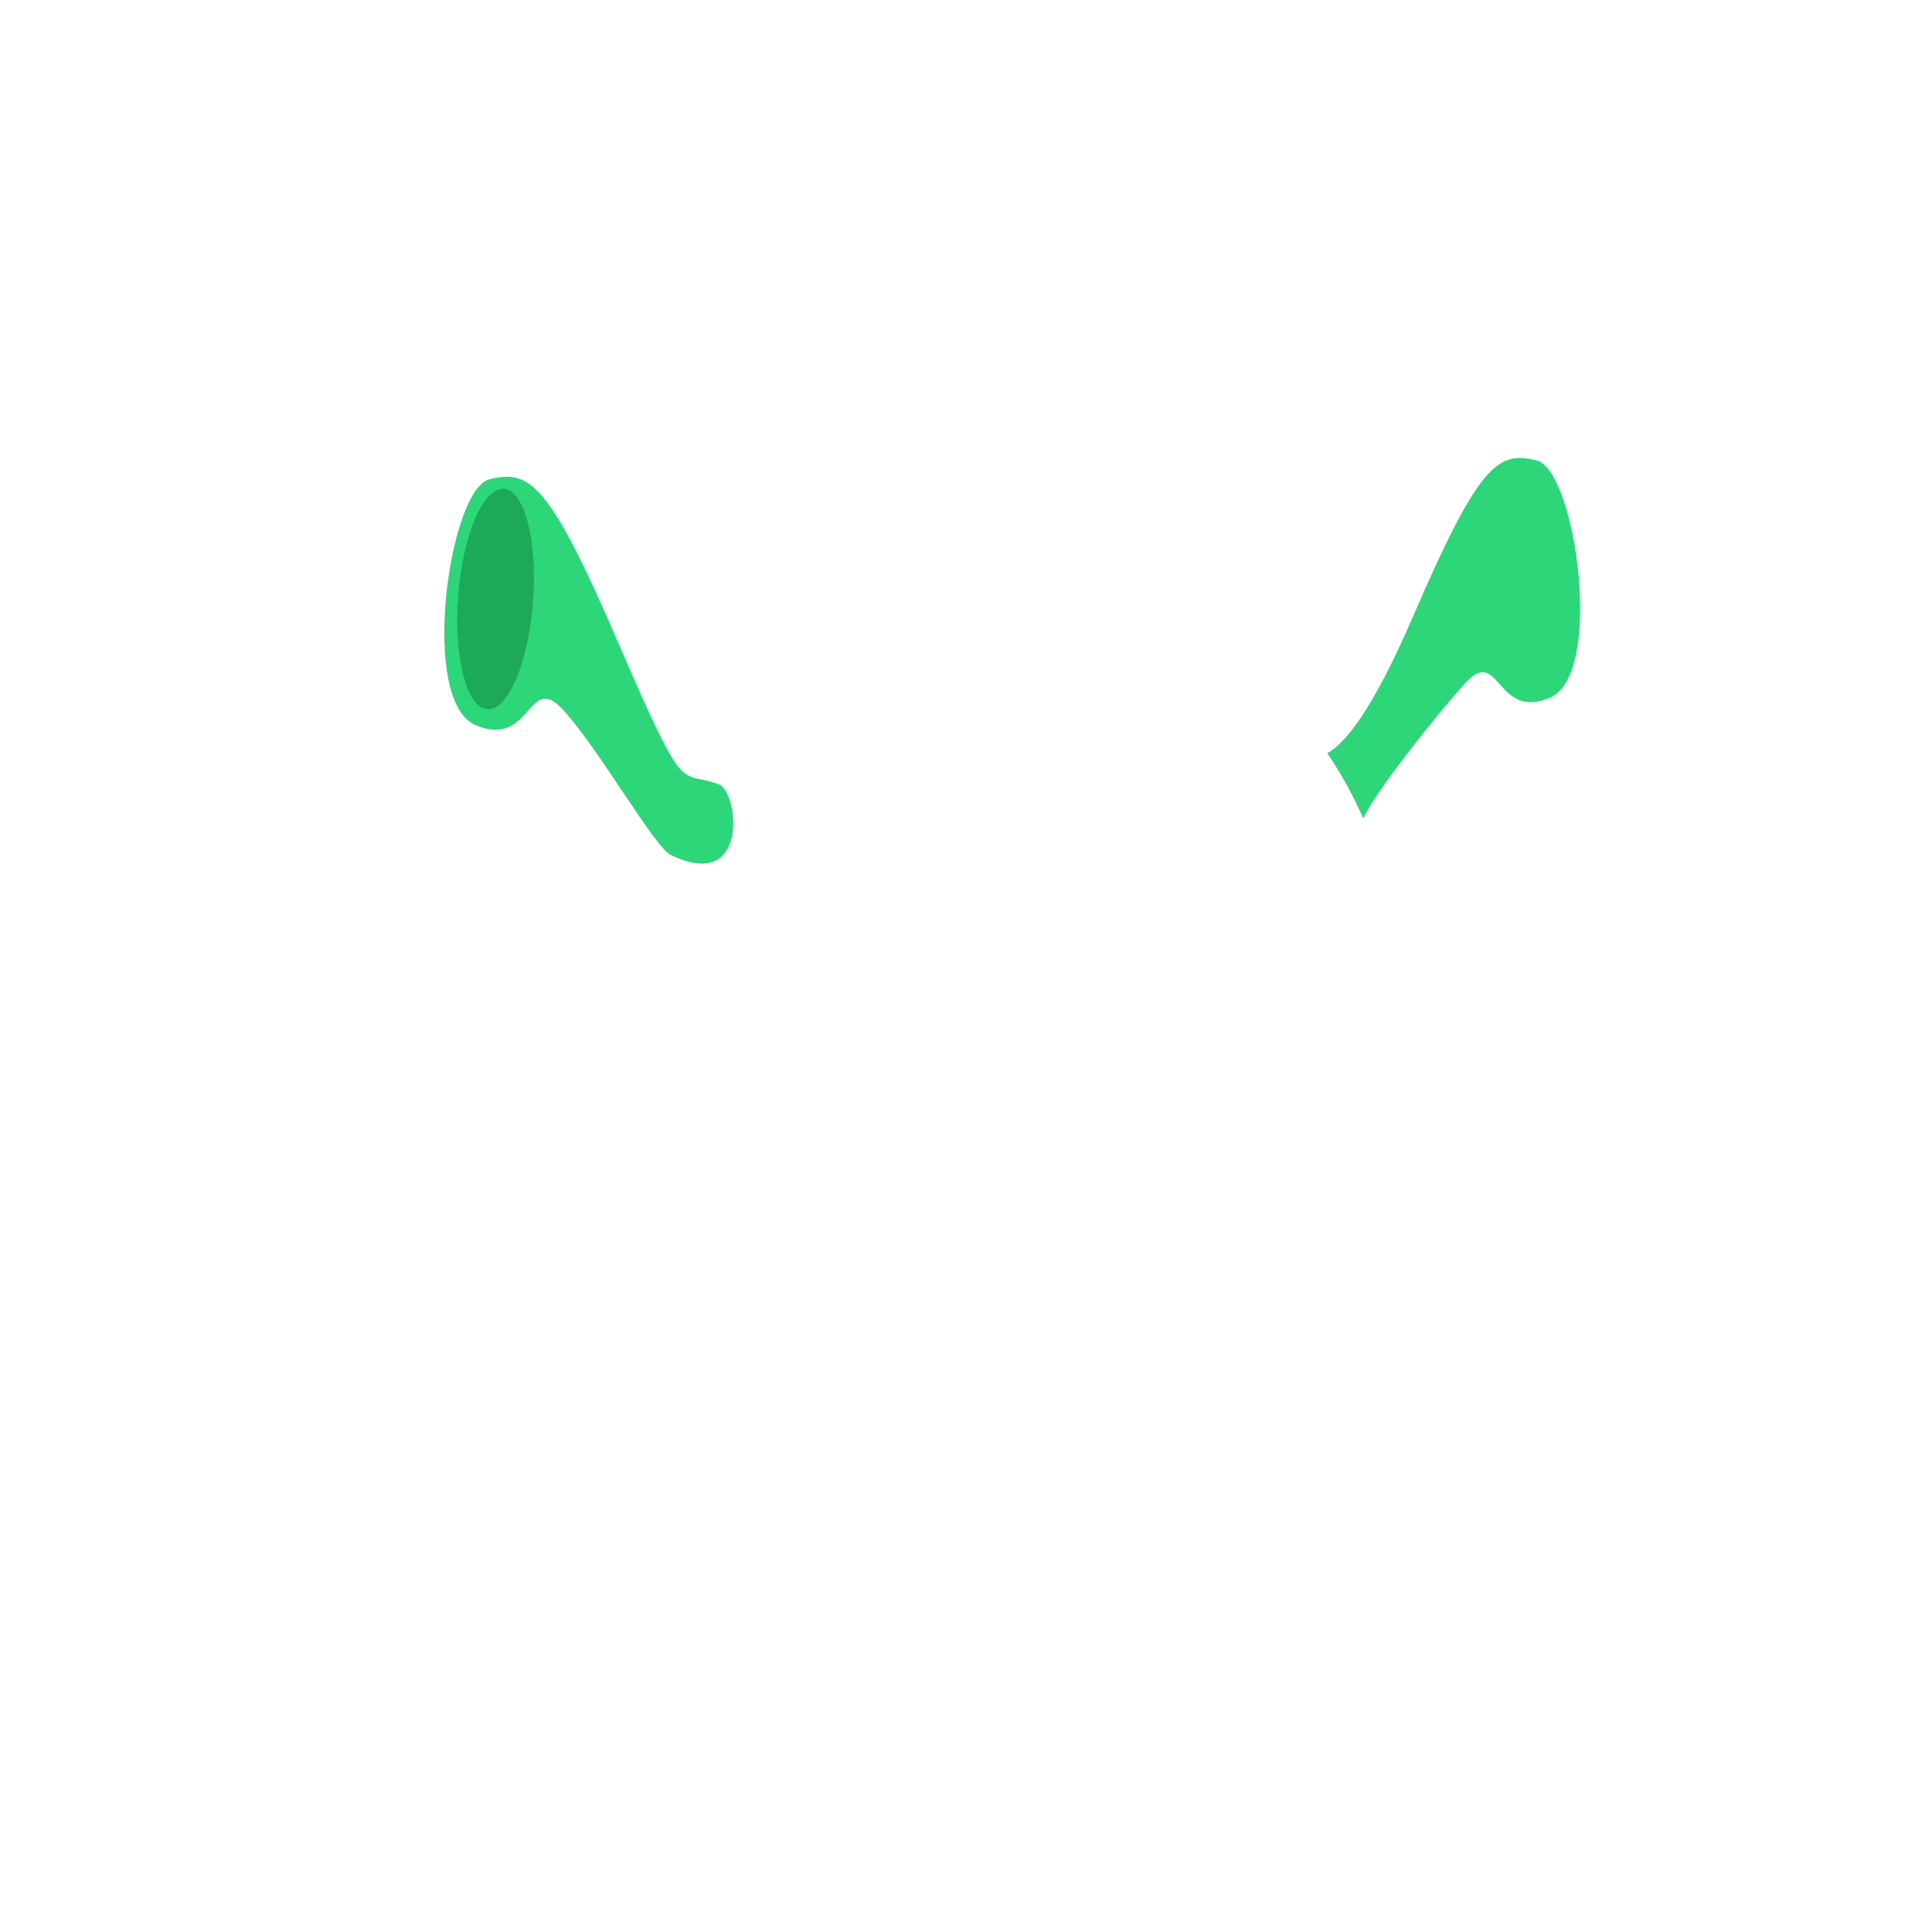
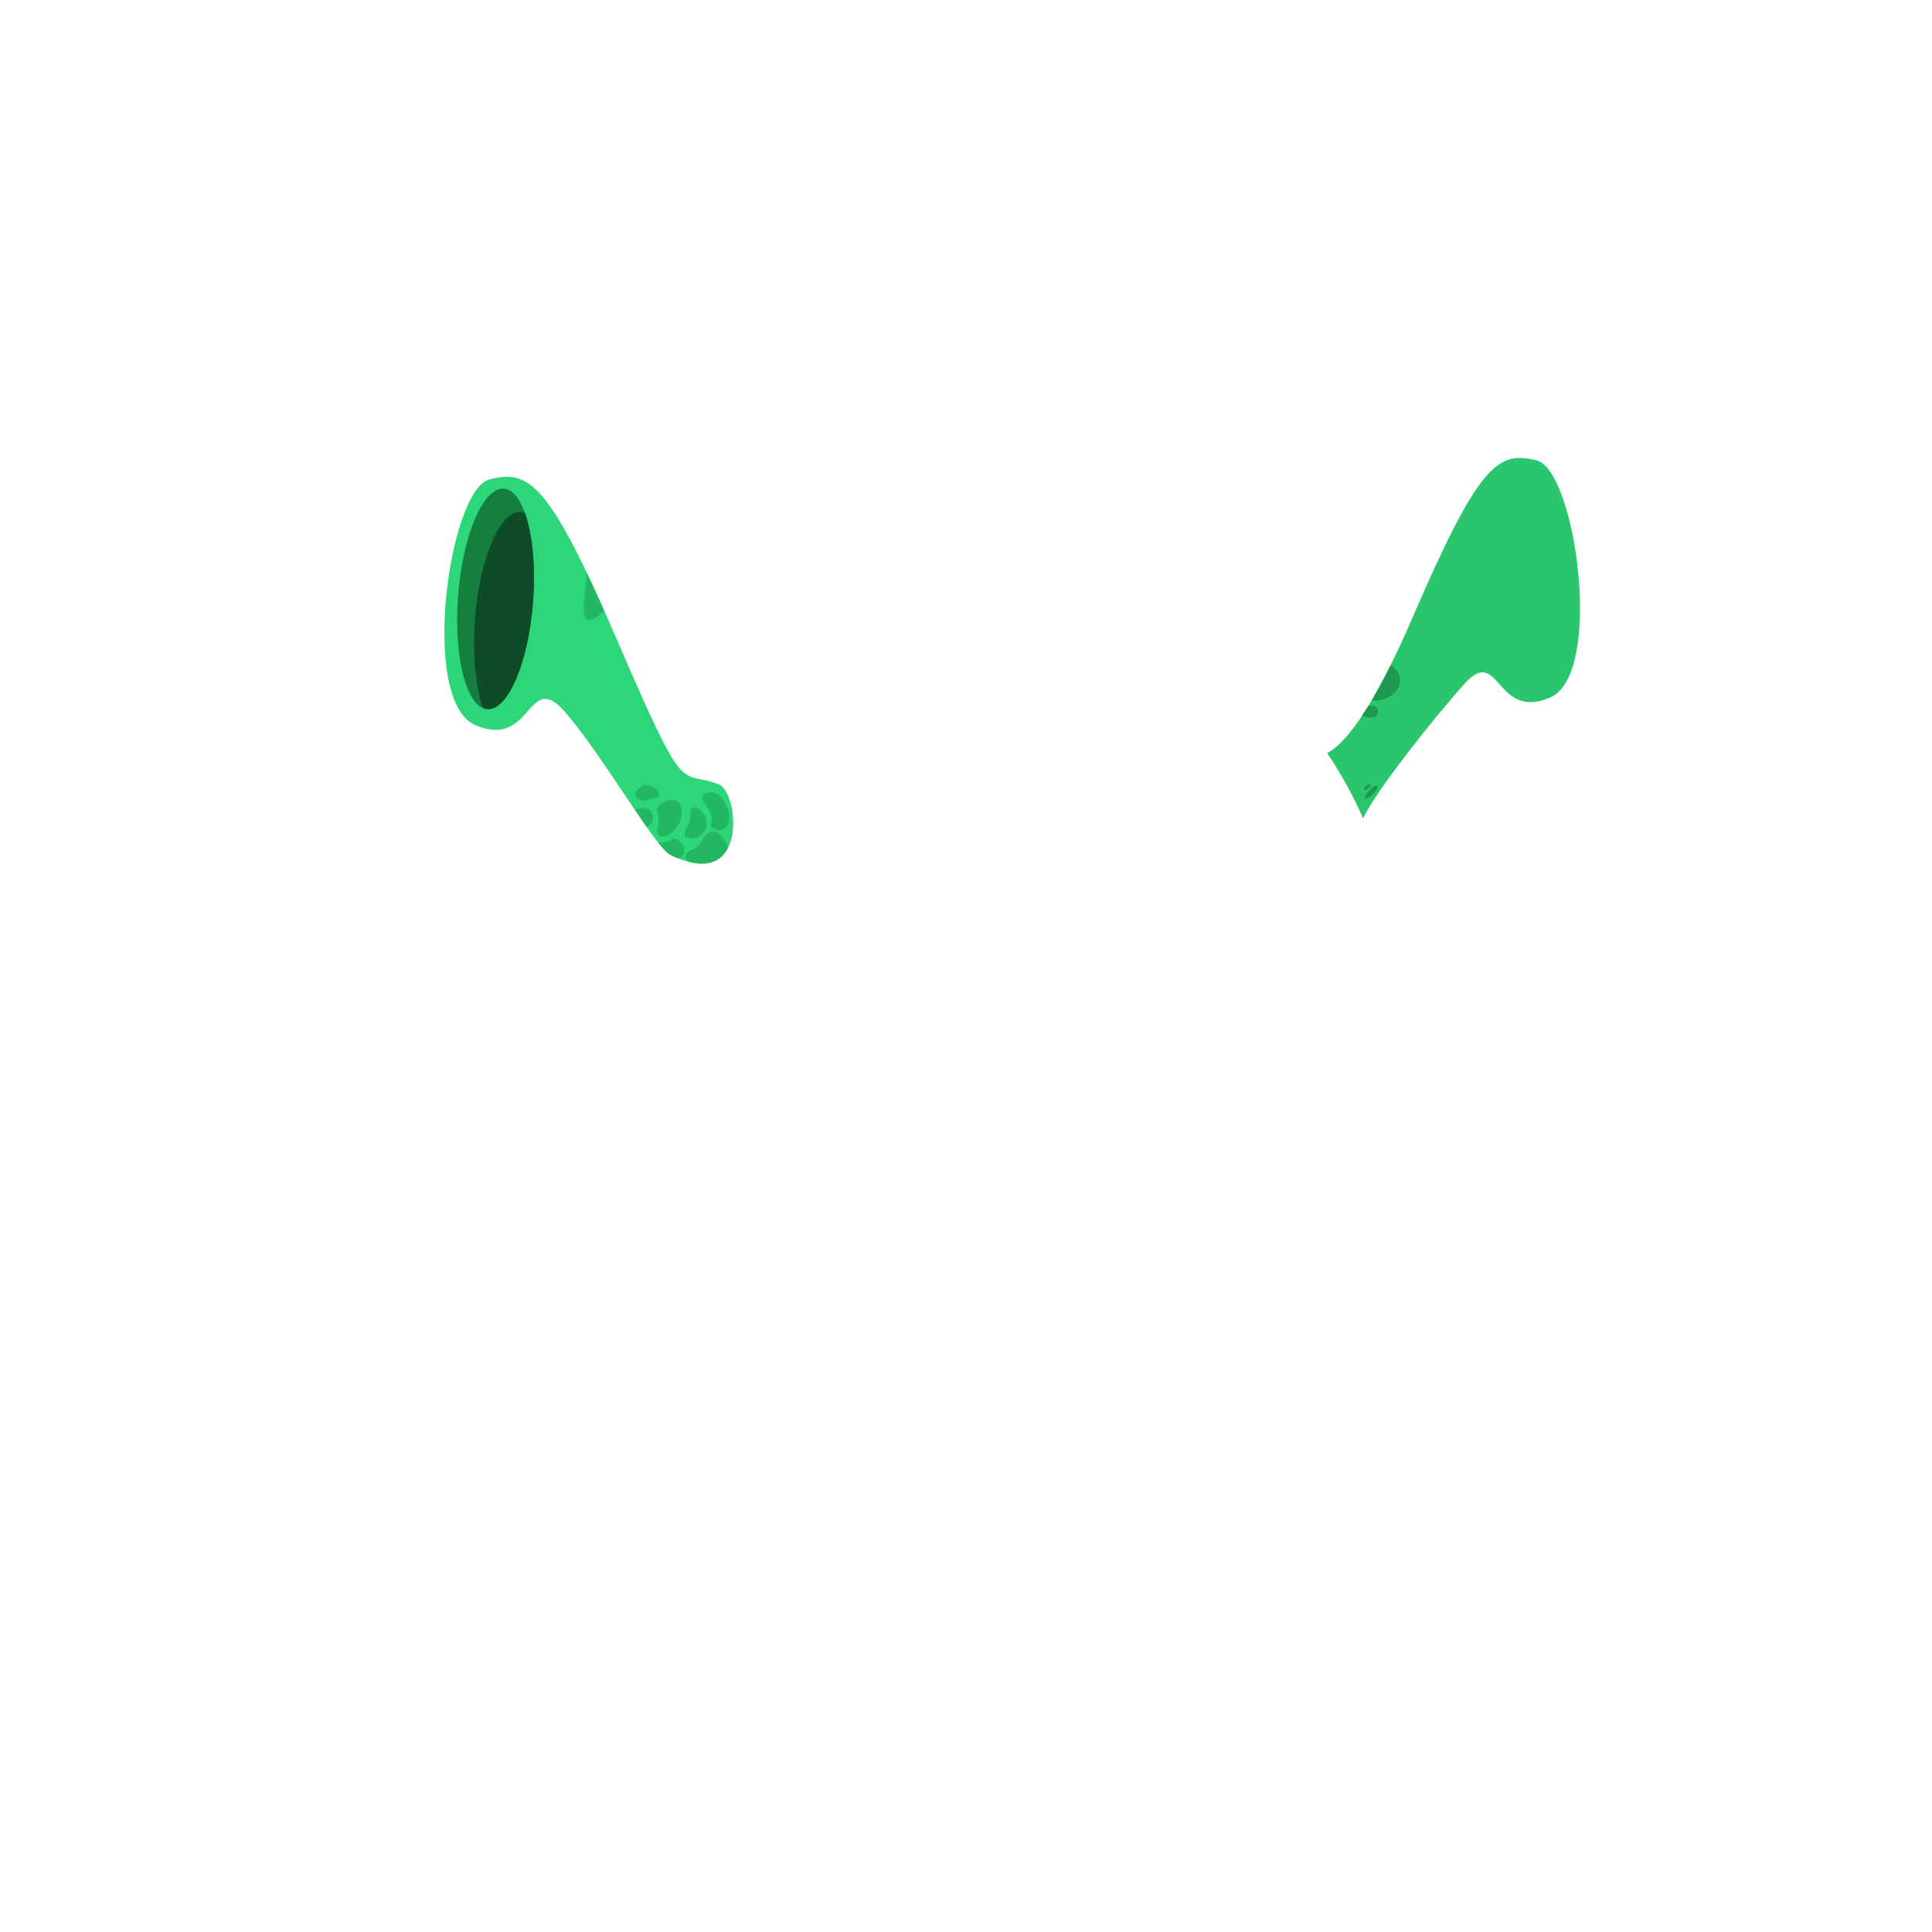
<svg xmlns="http://www.w3.org/2000/svg" version="1.1" id="Layer_1" x="0px" y="0px" viewBox="0 0 1080 1080" style="enable-background:new 0 0 1080 1080;" xml:space="preserve">
  <style type="text/css">
	.st0{fill:#2ED67A;}
- 	.st1{fill:#1EA859;}
+ 	.st1{fill:#147F3F;}
+ 	.st2{fill:#0E4C27;}
+ 	.st3{fill:#2AC66D;}
+ 	.st4{fill:#23B762;}
+ 	.st5{fill:#1F9950;}
</style>
-   <path class="st0" d="M401.86,438.48c-22.66-8.79-17.46,10.88-56.31-79.25s-49.72-96.86-72-91.28  c-22.53,5.65-39.37,123.91-7.77,137.38s29.01-30.56,49.21-8.29c20.2,22.27,50.86,76.39,59.84,80.8  C419,499.55,412.99,442.79,401.86,438.48z" />
-   <ellipse transform="matrix(0.0757 -0.9971 0.9971 0.0757 -77.7969 585.7391)" class="st1" cx="277.05" cy="334.83" rx="61.8" ry="21" />
-   <path class="st0" d="M859,257.39c-21.5-5.39-32,1.11-69.5,88.11c-23.94,55.53-39.46,71.34-47.56,75.51  c7.79,11.54,14.55,23.75,20.13,36.52c5.83-13.36,38.76-55.5,56.92-75.53c19.5-21.5,17,21,47.5,8S880.75,262.84,859,257.39z" />
+   <path class="st0" d="M401.9,438.5c-22.7-8.8-17.5,10.9-56.3-79.2s-49.7-96.9-72-91.3c-22.5,5.6-39.4,123.9-7.8,137.4  s29-30.6,49.2-8.3c20.2,22.3,50.9,76.4,59.8,80.8C419,499.5,413,442.8,401.9,438.5z" />
+   <ellipse transform="matrix(7.571062e-02 -0.9971 0.9971 7.571062e-02 -77.7969 585.7391)" class="st1" cx="277.1" cy="334.8" rx="61.8" ry="21" />
+   <path class="st2" d="M291.1,286.2c-11.6-0.9-23,26-25.6,60c-1.5,20,0.4,38,4.5,49.6c0.8,0.3,1.6,0.6,2.4,0.6c11.6,0.9,23-26,25.6-60  c1.5-20-0.4-38-4.5-49.6C292.7,286.5,291.9,286.3,291.1,286.2z" />
+   <path class="st3" d="M859,257.4c-21.5-5.4-32,1.1-69.5,88.1C765.6,401,750,416.8,741.9,421c7.8,11.5,14.5,23.8,20.1,36.5  c5.8-13.4,38.8-55.5,56.9-75.5c19.5-21.5,17,21,47.5,8S880.8,262.8,859,257.4z" />
+   <path class="st4" d="M368.5,443.8c0.4,2.7-3.5,2-6.8,3.5c-2.1,1-6.2,0-6.6-2.7c-0.4-2.7,3.6-5.5,5.9-5.9  C363.3,438.4,368.1,441.2,368.5,443.8z" />
+   <path class="st4" d="M378.8,448c3.5,2.5,2.3,10.3,0.2,13.3s-6.8,8.2-10.3,5.7c-3.5-2.5,1.2-4.7-1.4-13.8  C366.2,449.6,375.3,445.5,378.8,448z" />
+   <path class="st4" d="M376.2,469c-3.9,2.3-6.4,2-8.1,2.2c2.8,3.5,5.1,5.9,6.7,6.7c1.4,0.7,2.7,1.3,4,1.8c1.7-0.5,3.1-1.4,3.6-2.8  C383.7,473.7,378.8,467.5,376.2,469z" />
+   <path class="st4" d="M356.9,451.9c-0.7,0.3-1.3,0.6-1.8,1c2.3,3.3,4.4,6.5,6.5,9.4c2.8-1.4,4.2-4.5,3.2-7.2  C363.6,452.1,360.1,450.7,356.9,451.9z" />
+   <path class="st4" d="M389.8,451.7C389.8,451.7,389.8,451.7,389.8,451.7c-1.5-0.9-4.1,0-3.9,1.7c0.6,6.7-2.2,8.1-3.2,11.9  c-0.4,1.6,0.6,3.2,2.3,3.4c3.6,0.4,7.2-1.2,9-4.3C396.4,460,394.6,454.4,389.8,451.7z" />
+   <path class="st4" d="M394.3,443.8c8.9-4.4,13.4,8.9,13.5,12.9s-2.2,7.3-5.1,7.3c-2.9,0.1-6-0.8-5.1-4.7  C399.4,451.4,388.5,446.7,394.3,443.8z" />
+   <path class="st4" d="M406.3,475.2c0.6-1,0.6-2.2,0-3.2c-2.9-5.3-8.2-13.2-15.1-0.4c-1.2,2.3-3.5,3.3-5.8,4.1c-3,1.1-2.8,5.4,0.3,6.2  C396.2,484.5,402.7,481.1,406.3,475.2z" />
+   <path class="st4" d="M329.1,346.7c2.4,0,5.6-2.1,8.6-5.4c-3.4-7.7-6.6-14.6-9.6-20.9C326.7,332.7,324.7,346.7,329.1,346.7z" />
+   <path class="st5" d="M767.7,391.7c8.3,0,15-5.1,15-11.3c0-3.4-2-6.5-5.3-8.6c-3.8,7.7-7.4,14.3-10.7,19.9  C767,391.6,767.3,391.7,767.7,391.7z" />
+   <ellipse transform="matrix(0.7858 -0.6185 0.6185 0.7858 -108.4144 566.994)" class="st5" cx="764.4" cy="440" rx="2.3" ry="0.9" />
+   <ellipse transform="matrix(0.7002 -0.7139 0.7139 0.7002 -86.3039 679.9965)" class="st5" cx="766.5" cy="442.8" rx="4.9" ry="1.5" />
+   <path class="st5" d="M761.7,400.2c3.8,1.5,7.5,1.1,8.4-1c0.8-2,0-5.7-5.2-4.6c-1.2,2-2.4,3.8-3.5,5.5  C761.5,400.1,761.6,400.1,761.7,400.2z" />
</svg>
